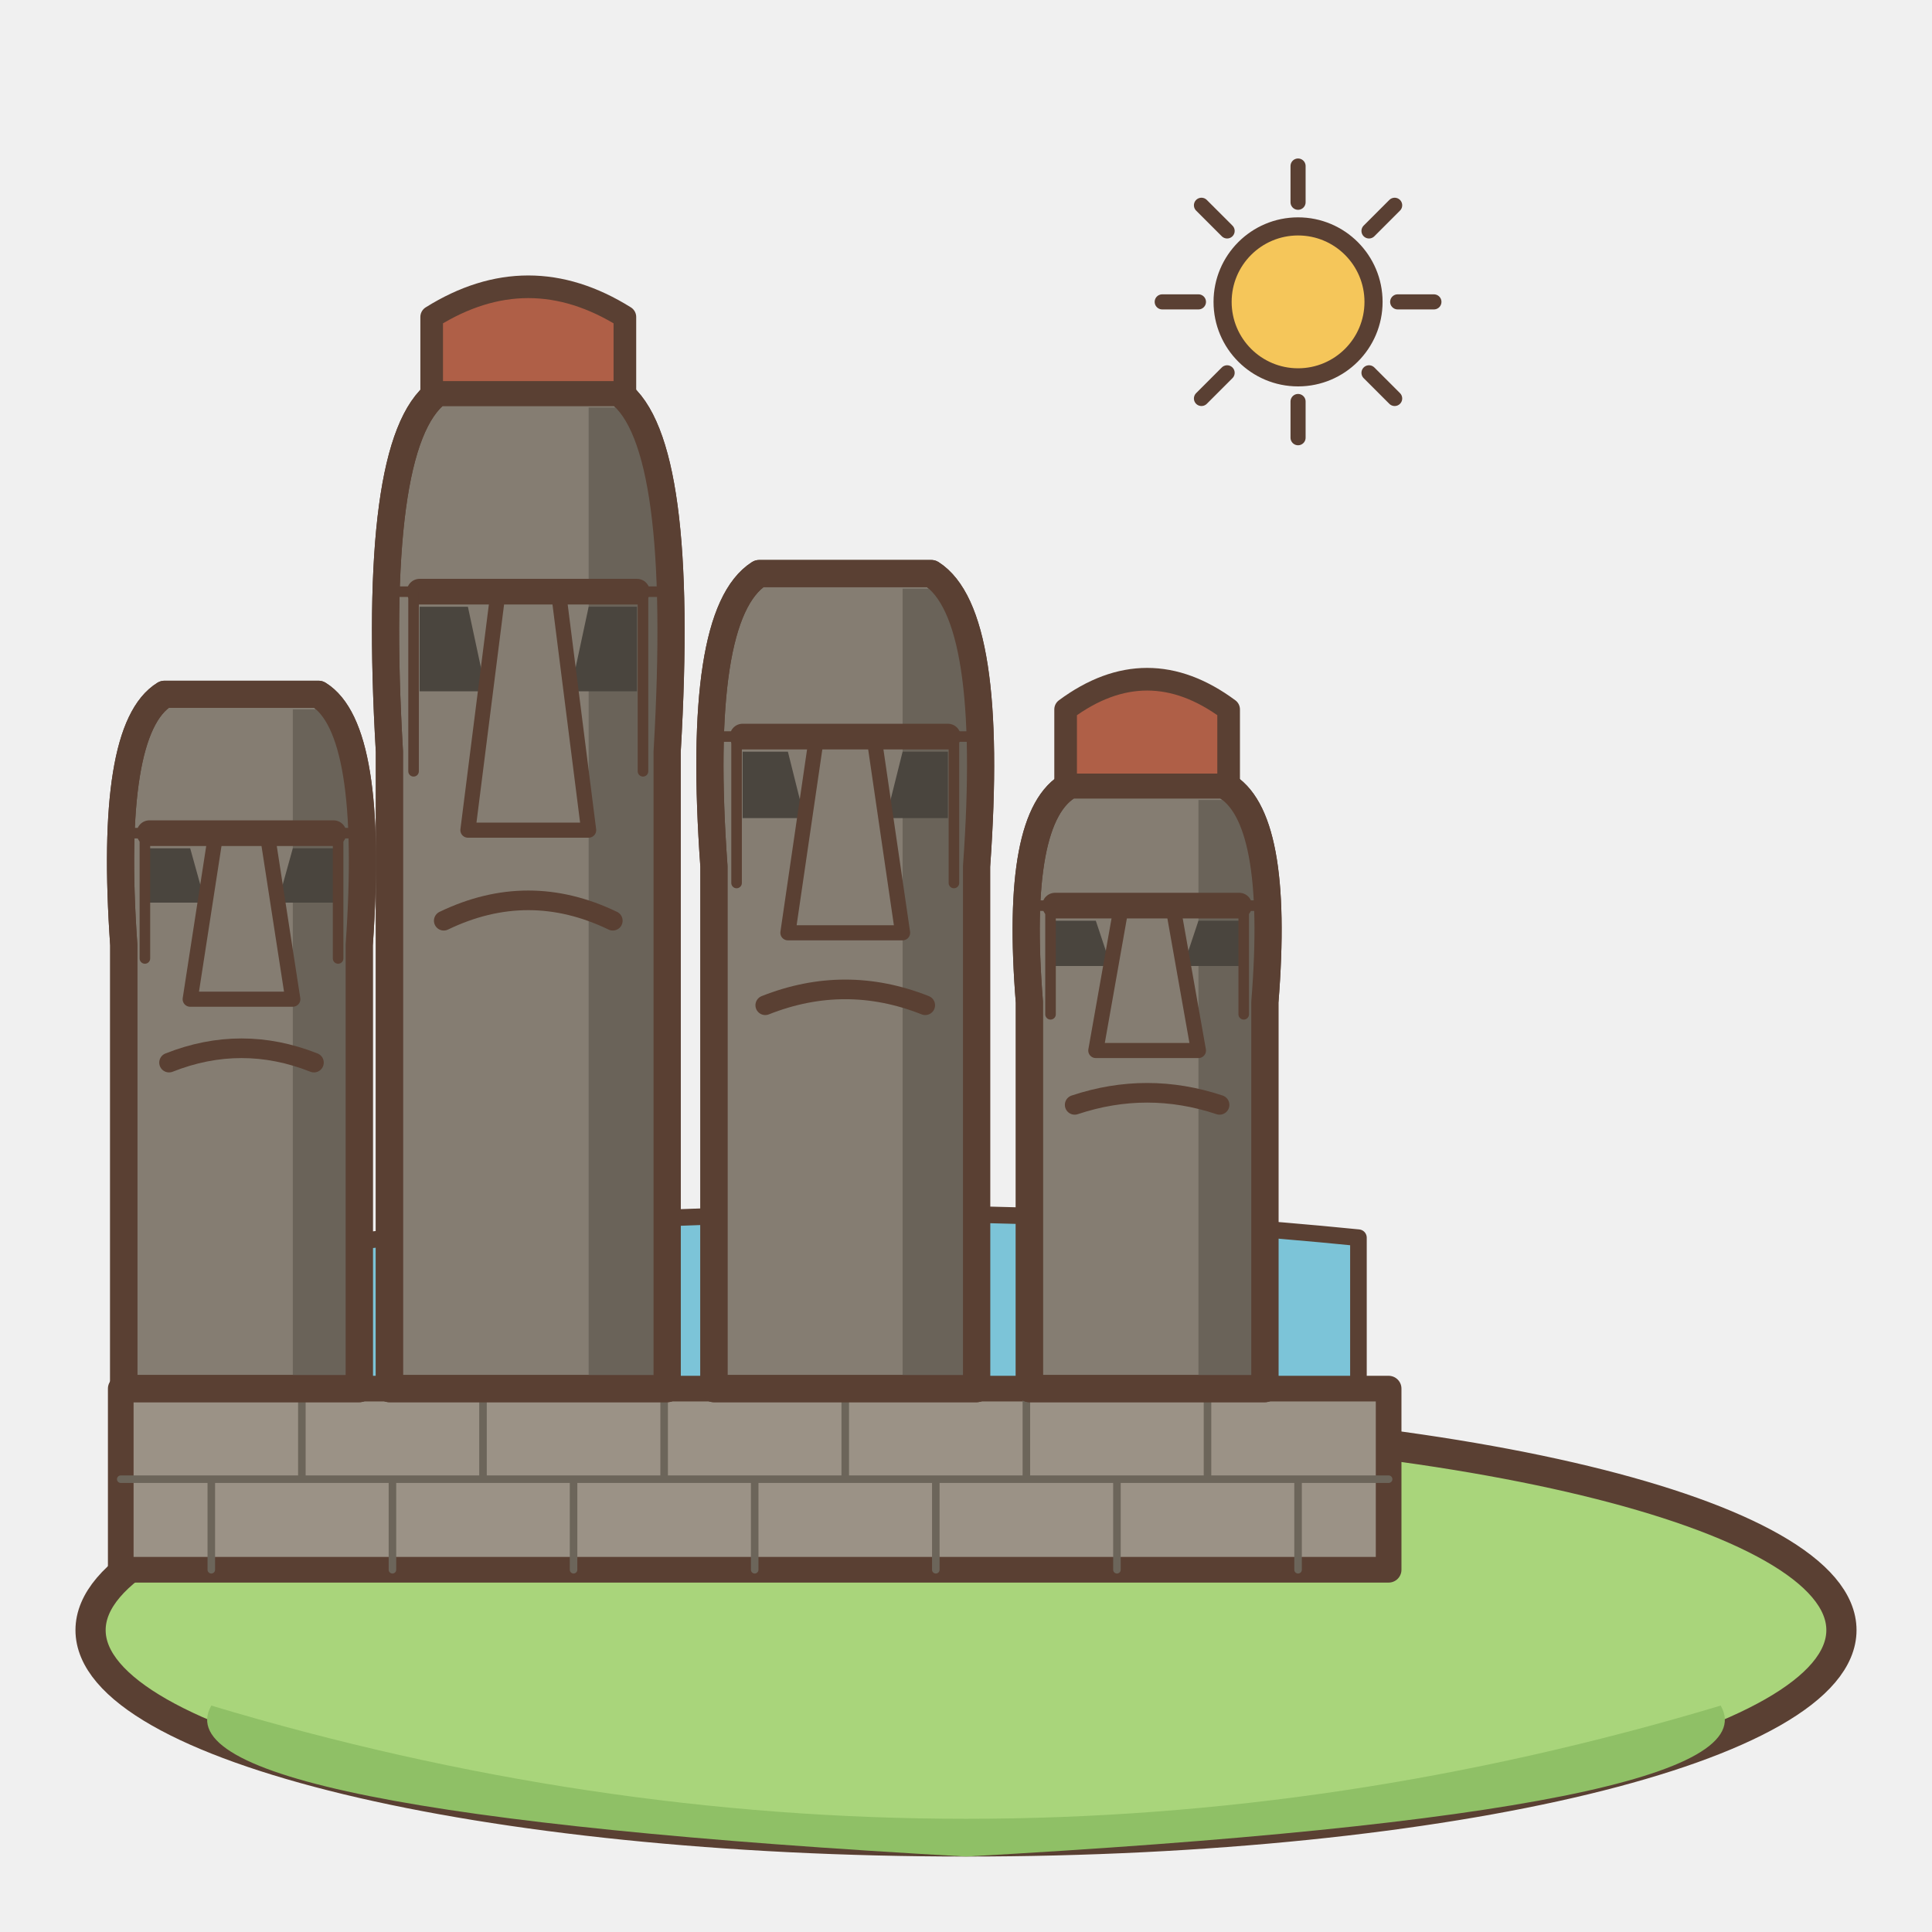
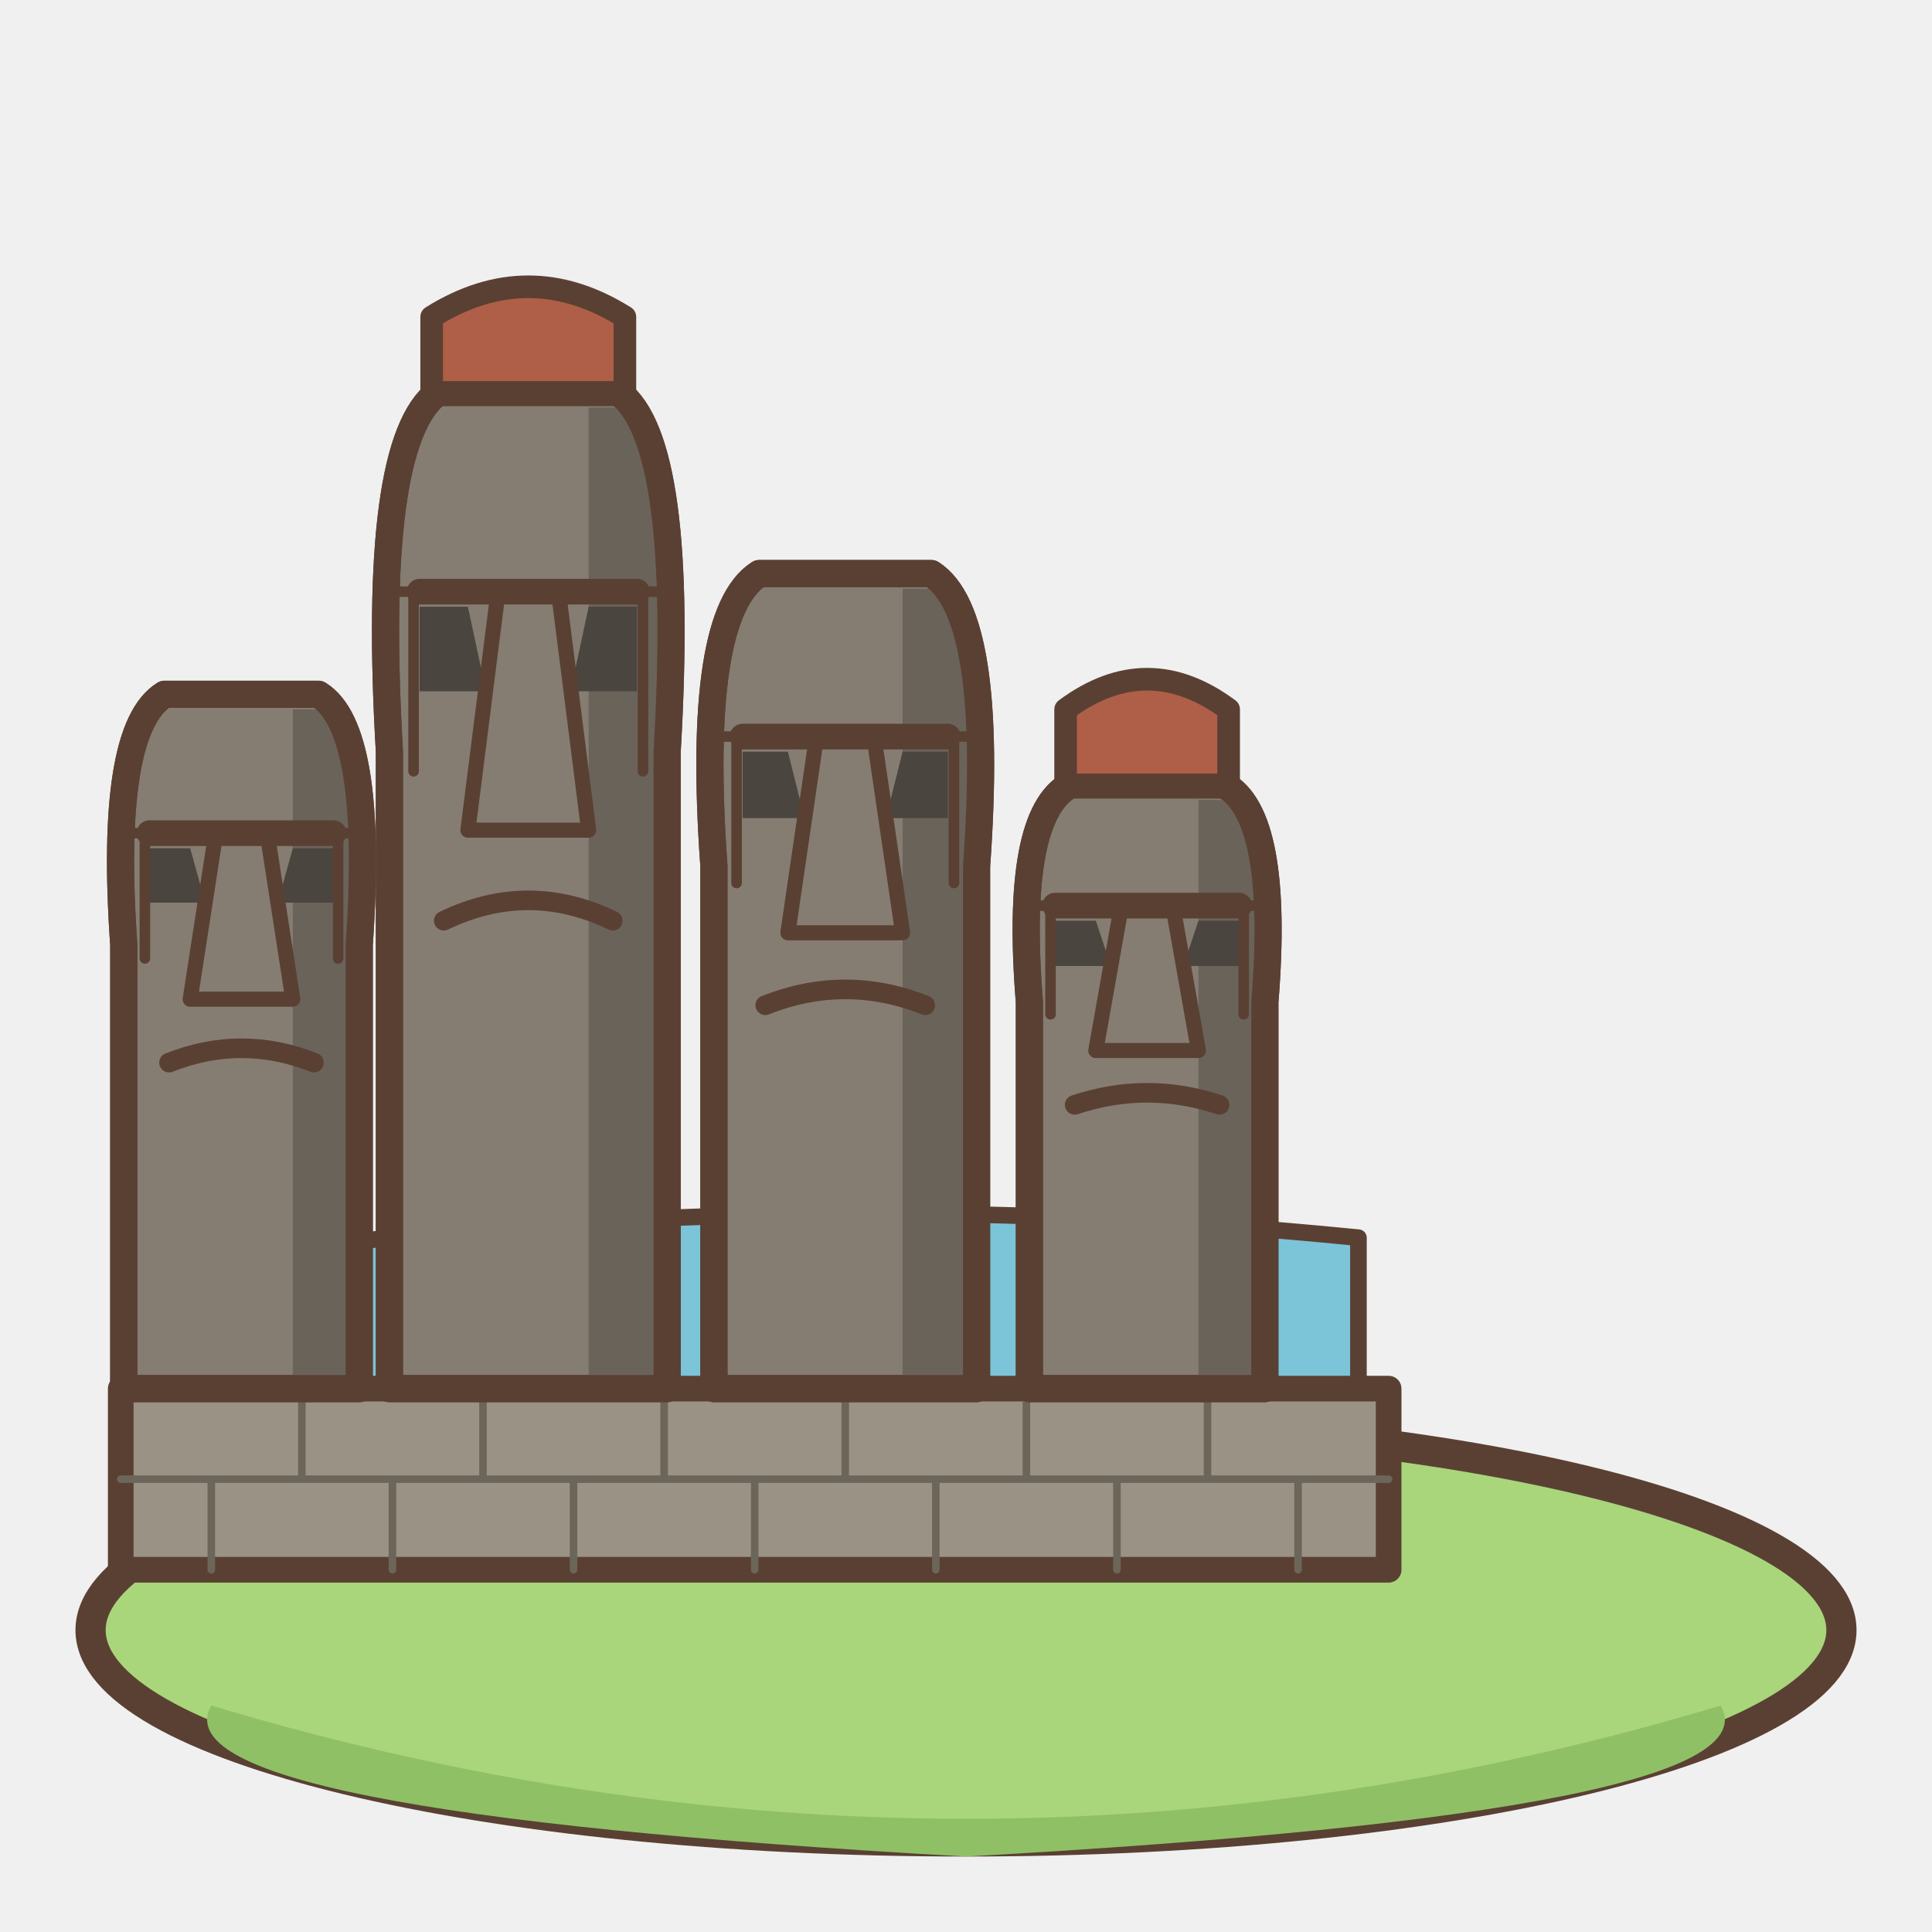
<svg xmlns="http://www.w3.org/2000/svg" width="72" height="72" viewBox="0 0 128 128">
  <g stroke="#5A4033" stroke-width="2" stroke-linecap="round" stroke-linejoin="round">
    <ellipse cx="64" cy="108" rx="58" ry="14" fill="#A9D57B" />
    <path d="M14 113Q64 128 114 113Q118 120 64 123Q10 120 14 113z" fill="#8FC066" stroke="none" />
-     <path d="M92.6 20L95 20M90.7 24.7L92.4 26.4M86 26.6L86 29M81.3 24.7L79.6 26.4M79.4 20L77 20M81.3 15.3L79.6 13.6M86 13.4L86 11M90.7 15.3L92.4 13.6" fill="none" stroke-width="1" />
-     <circle cx="86" cy="20" r="5" fill="#F5C65A" stroke-width="1.2" />
    <path d="M10 94V84Q50 78 90 82V94z" fill="#7CC4D8" stroke-width="1.1" />
    <path d="M70 86h12M50 84h8" fill="none" stroke-width="0.8" stroke="#fff" />
    <rect x="8" y="92" width="84" height="12" fill="#9B9286" stroke-width="1.7" />
    <path d="M8 98h84M20 92v6M32 92v6M44 92v6M56 92v6M68 92v6M80 92v6M14 98v6M26 98v6M38 98v6M50 98v6M62 98v6M74 98v6M86 98v6" fill="none" stroke-width="0.5" stroke="#6C655A" />
    <path d="M8.2 92V62.6Q7.2 48.3 10.9 46H21.1Q24.8 48.3 23.8 62.6V92z" fill="#857D72" stroke-width="1.8" />
    <path d="M19.4 47H21.1Q24.8 48.3 23.8 62.6V92H19.4z" fill="#6A6359" stroke="none" />
    <path d="M8.2 92V62.6Q7.2 48.3 10.9 46H21.1Q24.8 48.3 23.8 62.6V92z" fill="none" stroke-width="1.8" />
    <path d="M9.9 55.2H22.1" fill="none" stroke-width="1.7" />
    <path d="M12.6 56.2H9.9V59.8H13.6zM19.4 56.2H22.1V59.8H18.4z" fill="#4A453E" stroke="none" />
    <path d="M14.3 55.2L12.6 66.2H19.4L17.7 55.2" fill="none" stroke-width="1" />
    <path d="M11.2 70.4Q16 68.5 20.8 70.4" fill="none" stroke-width="1.3" />
    <path d="M8.2 55.2h1.4v8.3M23.8 55.2h-1.4v8.3" fill="none" stroke-width="0.7" />
    <path d="M25.8 92V49.8Q24.6 29.3 29 26H41Q45.4 29.3 44.2 49.8V92z" fill="#857D72" stroke-width="1.8" />
    <path d="M39 27H41Q45.4 29.3 44.2 49.8V92H39z" fill="#6A6359" stroke="none" />
    <path d="M25.8 92V49.8Q24.6 29.3 29 26H41Q45.4 29.3 44.2 49.8V92z" fill="none" stroke-width="1.8" />
    <path d="M27.8 39.2H42.2" fill="none" stroke-width="1.7" />
    <path d="M31 40.2H27.8V45.8H32.2zM39 40.2H42.2V45.8H37.8z" fill="#4A453E" stroke="none" />
    <path d="M33 39.2L31 55H39L37 39.2" fill="none" stroke-width="1" />
    <path d="M29.4 61Q35 58.3 40.6 61" fill="none" stroke-width="1.3" />
    <path d="M25.8 39.2h1.6v11.9M44.2 39.2h-1.6v11.9" fill="none" stroke-width="0.7" />
    <path d="M28.6 26V21Q35 17 41.4 21V26z" fill="#AF5F47" stroke-width="1.5" />
    <path d="M47.3 92V57.4Q46.1 40.7 50.3 38H61.7Q65.9 40.7 64.7 57.4V92z" fill="#857D72" stroke-width="1.8" />
    <path d="M59.8 39H61.7Q65.9 40.7 64.7 57.4V92H59.8z" fill="#6A6359" stroke="none" />
    <path d="M47.3 92V57.4Q46.1 40.7 50.3 38H61.7Q65.9 40.7 64.7 57.4V92z" fill="none" stroke-width="1.8" />
    <path d="M49.2 48.8H62.8" fill="none" stroke-width="1.7" />
    <path d="M52.2 49.8H49.2V54.2H53.3zM59.8 49.8H62.8V54.2H58.7z" fill="#4A453E" stroke="none" />
    <path d="M54.1 48.8L52.2 61.8H59.8L57.9 48.8" fill="none" stroke-width="1" />
    <path d="M50.7 66.6Q56 64.5 61.3 66.6" fill="none" stroke-width="1.3" />
    <path d="M47.3 48.8h1.5v9.7M64.7 48.8h-1.5v9.7" fill="none" stroke-width="0.7" />
    <path d="M68.2 92V66.4Q67.2 54 70.9 52H81.1Q84.8 54 83.8 66.4V92z" fill="#857D72" stroke-width="1.8" />
    <path d="M79.4 53H81.1Q84.8 54 83.8 66.4V92H79.4z" fill="#6A6359" stroke="none" />
    <path d="M68.2 92V66.4Q67.2 54 70.9 52H81.1Q84.8 54 83.8 66.4V92z" fill="none" stroke-width="1.8" />
    <path d="M69.9 60H82.1" fill="none" stroke-width="1.7" />
    <path d="M72.6 61H69.9V64H73.6zM79.4 61H82.1V64H78.4z" fill="#4A453E" stroke="none" />
    <path d="M74.3 60L72.6 69.6H79.4L77.7 60" fill="none" stroke-width="1" />
    <path d="M71.2 73.2Q76 71.6 80.8 73.2" fill="none" stroke-width="1.3" />
    <path d="M68.2 60h1.4v7.2M83.8 60h-1.4v7.2" fill="none" stroke-width="0.7" />
    <path d="M70.6 52V47Q76 43 81.4 47V52z" fill="#AF5F47" stroke-width="1.5" />
  </g>
</svg>
